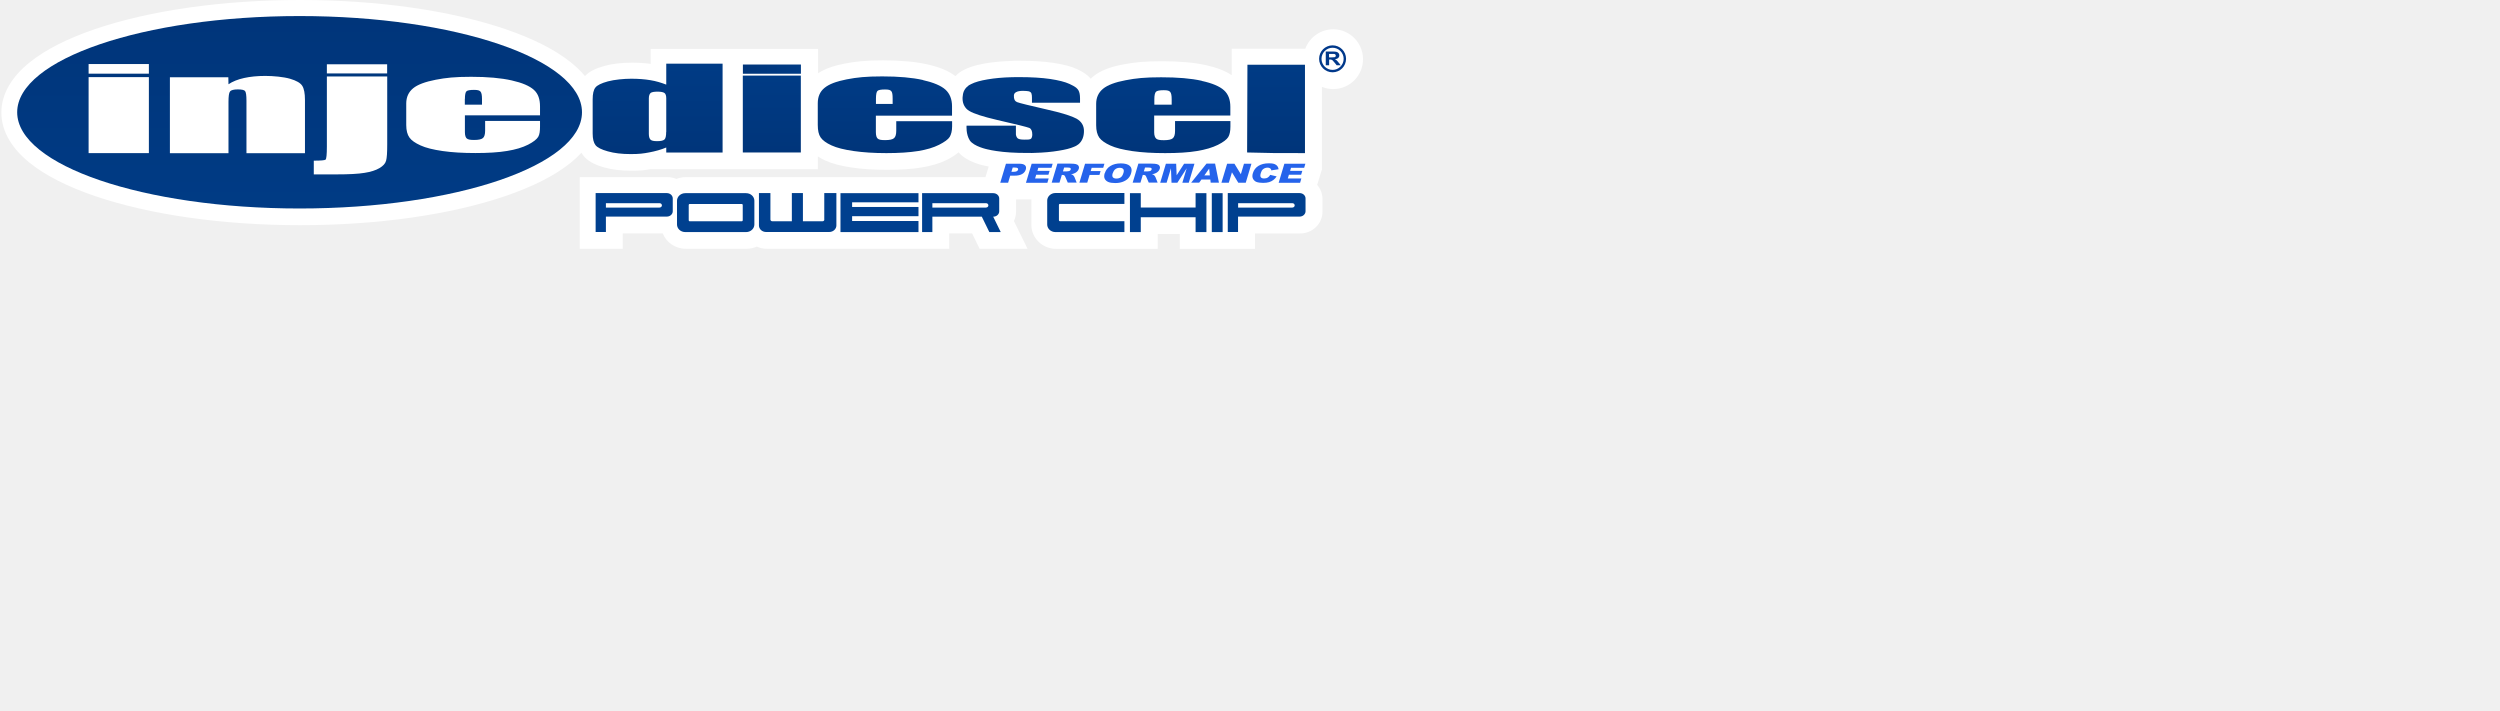
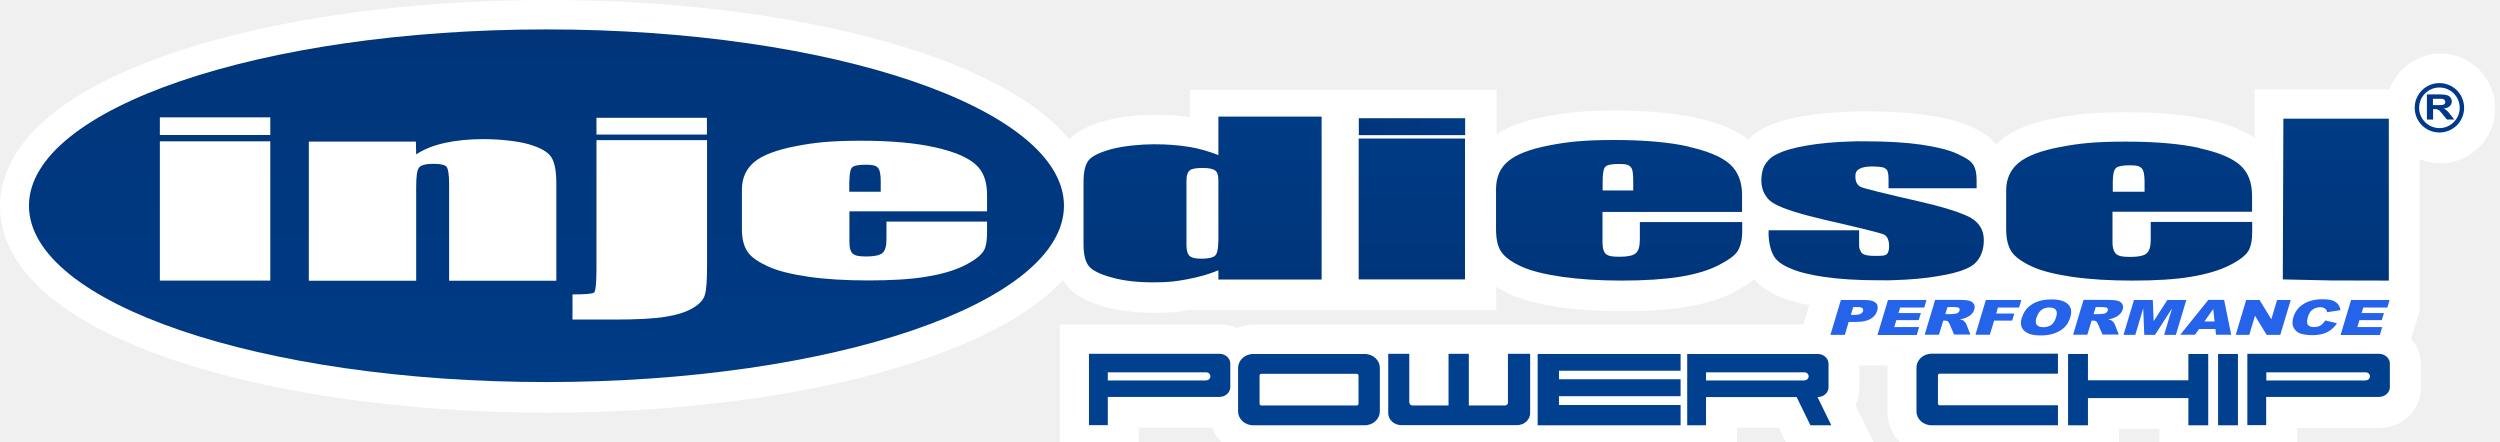
- <svg xmlns="http://www.w3.org/2000/svg" xmlns:xlink="http://www.w3.org/1999/xlink" id="Camada_1" width="109.8cm" height="31.2cm" version="1.1" viewBox="0 0 3111.8 885.2">
+ <svg xmlns="http://www.w3.org/2000/svg" xmlns:xlink="http://www.w3.org/1999/xlink" id="Camada_1" version="1.1" viewBox="0 0 1700 300" preserveAspectRatio="xMidYMid meet">
  <defs>
    <linearGradient id="Gradiente_sem_nome_16" data-name="Gradiente sem nome 16" x1="371.6" y1="20" x2="371.6" y2="259.8" gradientUnits="userSpaceOnUse">
      <stop offset="0" stop-color="#00357a" />
      <stop offset="1" stop-color="#003b85" />
    </linearGradient>
    <linearGradient id="Gradiente_sem_nome_161" data-name="Gradiente sem nome 16" x1="924" y1="86.1" x2="996.3" y2="86.1" xlink:href="#Gradiente_sem_nome_16" />
    <linearGradient id="Gradiente_sem_nome_162" data-name="Gradiente sem nome 16" x1="1588.3" y1="190.8" x2="1588.3" y2="80.7" xlink:href="#Gradiente_sem_nome_16" />
    <linearGradient id="Gradiente_sem_nome_163" data-name="Gradiente sem nome 16" x1="960" y1="190" x2="960" y2="94.2" xlink:href="#Gradiente_sem_nome_16" />
    <linearGradient id="Gradiente_sem_nome_164" data-name="Gradiente sem nome 16" x1="817.7" y1="191.8" x2="817.7" y2="79.2" xlink:href="#Gradiente_sem_nome_16" />
    <linearGradient id="Gradiente_sem_nome_165" data-name="Gradiente sem nome 16" x1="1101" y1="190.7" x2="1101" y2="95.2" xlink:href="#Gradiente_sem_nome_16" />
    <linearGradient id="Gradiente_sem_nome_166" data-name="Gradiente sem nome 16" x1="1447.9" y1="190.7" x2="1447.9" y2="96.3" xlink:href="#Gradiente_sem_nome_16" />
    <linearGradient id="Gradiente_sem_nome_167" data-name="Gradiente sem nome 16" x1="1273.3" y1="190.5" x2="1273.3" y2="95.7" xlink:href="#Gradiente_sem_nome_16" />
  </defs>
  <path d="M3111.8,885.2s0,0,0,0c0,0,0,0,0,0,0,0,0,0,0,0,0,0,0,0,0,0" style="fill: #9a999e; fill-rule: evenodd;" />
  <path d="M3111.8,885.2s0,0,0,0c0,0,0,0,0,0,0,0,0,0,0,0,0,0,0,0,0,0" style="fill: #9a999e; fill-rule: evenodd;" />
  <g>
    <path d="M1696.7,72.2c-.8-19.4-16.5-35.1-35.9-35.7-16.4-.5-30.6,9.7-36,24.2h-91.7v33c-8-5.4-18.5-9.5-32-12.5-14.9-3.3-32.9-4.9-55.1-4.9s-34.2,1.4-48.2,4c-16.6,3.1-28.7,8-37.1,14.8h0c-1.2,1-2.2,2-3.3,3-1.4-1.7-3-3.3-4.6-4.6h-.1c-3.2-2.6-6.9-4.8-12.4-7.4-7.3-3.4-17-5.9-29.7-7.8-11.4-1.7-25.3-2.6-41.1-2.6s-2.3,0-3.5,0c-.5,0-1,0-1.5,0-1.7,0-3.6,0-5.6.2-11.9.4-22.8,1.4-32.4,3-7.1,1.2-13.2,2.7-18.4,4.5l-.8.3c-2.7.9-5.4,2.1-7.9,3.4l-1,.5c-.6.3-1.2.7-1.8,1-1.4.8-4.5,2.8-7.8,6.3-8-6.4-19.5-11.2-35-14.7-14.9-3.3-33-5-55.1-5s-34.2,1.4-48.2,4.1c-13.9,2.7-24.7,6.6-32.8,12v-30.3h-208.6v18.6c-7.2-1-14.8-1.5-23.1-1.5-13.2,0-24.4,1.3-34.3,4-11.6,3.2-19.3,7.1-24.5,12.7-4.9-5.9-10.7-11.6-17.5-17-19.6-15.8-47.1-29.7-81.6-41.5C559.1,12.9,468.4,0,372.3,0S185.4,12.9,116.9,36.2c-34.6,11.8-62,25.7-81.6,41.5-10.9,8.7-19.3,18.1-25.2,27.9C3.4,116.7,0,128.4,0,140.3s3.4,23.5,10.1,34.7c5.9,9.8,14.3,19.1,25.2,27.9,19.6,15.8,47.1,29.7,81.6,41.5,68.5,23.3,159.2,36.2,255.4,36.2s186.9-12.9,255.4-36.2c34.6-11.8,62-25.7,81.6-41.5,5-4,9.5-8.2,13.5-12.5.6,1.1,1.3,2.1,2.1,3.1,5.1,6.7,13.4,11.5,26.1,15.1,9.9,2.8,21,4.1,33.9,4.1s16.3-.6,23.9-1.9h0s95.5,0,95.5,0h113.1v-15.9c2.8,1.8,6,3.6,9.5,5.2,8.4,3.8,19.2,6.7,33,8.7,12.9,1.9,27.2,2.8,43.7,2.8s31.4-.9,43-2.9c12.6-2.1,23.1-5.2,31.9-9.7h.1c5.9-3.1,10.6-6.1,14.2-9.2,4.6,5.4,11.3,9.7,20.2,13.1,5.6,2.1,10.6,3.3,11.9,3.5,1.7.4,3.5.8,5.4,1.1l-4,13.2h-98.7s-65.9,0-65.9,0h-208.7c-4.2,0-8.2.8-11.9,2.3-3.4-1.5-7.2-2.3-11.3-2.3h-109.1v89.3h53.6v-19.2h49.8c4.4,11.2,15.7,19.2,28.8,19.2h75.6c4.6,0,8.9-1,12.8-2.7,3.8,1.7,8,2.7,12.4,2.7h78.5c.3,0,.6,0,.9,0h148v-19.2h28.5l9.4,19.2h59.7l-17-34.6c1.7-3.5,2.7-7.4,2.7-11.6v-15.3h19.1c0,.7,0,1.4,0,2.1v29.7c0,16.4,13.8,29.8,30.8,29.8h106.1s20.5,0,20.5,0v-18.5h27.5v18.5h74.4s19.3,0,19.3,0v-19.2h56.3c15.3,0,27.8-12.1,27.8-27v-16.1c0-6.6-2.5-12.7-6.6-17.4l5.7-18.6h0s.2,0,.2,0v-103.6c4.3,1.8,9.1,2.8,14.1,2.8,21,0,37.9-17.5,37.1-38.6Z" style="fill: #fff;" />
    <polyline points="609.5 145 609.5 145 609.5 145 609.5 145 609.5 145" style="fill: #9a999e; fill-rule: evenodd;" />
    <polyline points="609.5 145 609.5 145 609.5 145 609.5 145 609.5 145" style="fill: #9a999e; fill-rule: evenodd;" />
    <path d="M703.3,106s0,0,0,0,0,0,0,0,0,0,0,0,0,0,0,0" style="fill: #9a999e; fill-rule: evenodd;" />
    <path d="M703.3,106s0,0,0,0,0,0,0,0,0,0,0,0,0,0,0,0" style="fill: #9a999e; fill-rule: evenodd;" />
    <polyline points="1093.6 166.1 1093.6 166.1 1093.6 166.1 1093.6 166.1 1093.6 166.1" style="fill: #9a999e; fill-rule: evenodd;" />
    <polyline points="1093.6 166.1 1093.6 166.1 1093.6 166.1 1093.6 166.1 1093.6 166.1" style="fill: #9a999e; fill-rule: evenodd;" />
    <path d="M170.9,231.2s0,0,0,0,0,0,0,0c0,0,0,0,0,0,0,0,0,0,0,0" style="fill: #9a999e; fill-rule: evenodd;" />
    <path d="M170.9,231.2s0,0,0,0,0,0,0,0c0,0,0,0,0,0,0,0,0,0,0,0" style="fill: #9a999e; fill-rule: evenodd;" />
    <path d="M459,111.2s0,0,0,0,0,0,0,0,0,0,0,0,0,0,0,0" style="fill: #9a999e; fill-rule: evenodd;" />
    <path d="M459,111.2s0,0,0,0,0,0,0,0,0,0,0,0,0,0,0,0" style="fill: #9a999e; fill-rule: evenodd;" />
    <g>
      <path d="M1617.7,240.6h-89.5v48.5h12.8v-19.2h76.7c4.3,0,7.4-3.2,7.4-6.6v-16.1c0-3.4-3.1-6.6-7.4-6.6ZM1608.8,258.7h-67.7v-5.5h67.7c1.7,0,2.8,1.4,2.8,2.7s-1.1,2.7-2.8,2.7Z" style="fill: #00408f; fill-rule: evenodd;" />
      <rect x="1508.3" y="240.7" width="13.5" height="48.5" style="fill: #00408f;" />
      <polygon points="1488.1 258.6 1419.8 258.6 1419.8 240.7 1406.3 240.7 1406.3 289.2 1419.8 289.2 1419.8 270.7 1488.1 270.7 1488.1 289.2 1501.6 289.2 1501.6 240.7 1488.1 240.7 1488.1 258.6" style="fill: #00408f; fill-rule: evenodd;" />
      <path d="M1303.2,250.1v29.7c0,4.9,4.3,9.4,10.4,9.4h85.8v-13.6h-80.5c-.7,0-1.1-.7-1.1-1.2v-19.1c0-.5.4-1.2,1.1-1.2h80.5v-13.6h-85.8c-6.1,0-10.4,4.6-10.4,9.4Z" style="fill: #00408f; fill-rule: evenodd;" />
      <path d="M1236,270c4.3,0,7.4-3.2,7.4-6.6v-16.1c0-3.4-3.1-6.6-7.4-6.6h-88.7v48.5h12.8v-19.2h61.6l9.4,19.2h14.2l-9.4-19.2h0ZM1227.1,258.7h-67v-5.5h67c1.7,0,2.8,1.4,2.8,2.7s-1.1,2.7-2.8,2.7Z" style="fill: #00408f; fill-rule: evenodd;" />
      <polygon points="1045.6 289.2 1142.8 289.2 1142.8 275.4 1060.1 275.4 1060.1 269.4 1142.8 269.4 1142.8 257.9 1060.1 257.9 1060.1 252.1 1142.8 252.1 1142.8 240.7 1045.6 240.7 1045.6 289.2" style="fill: #00408f; fill-rule: evenodd;" />
      <path d="M1025.5,273.6c0,1-.8,2.1-2.2,2.1h-24.5v-35.1h-13.8v35.1h-24.5c-1.3,0-2.2-1.1-2.2-2.1v-33h-14.3v40.4c0,4.2,3.7,8.1,9,8.1h78.5c5.3,0,9-4,9-8.1v-40.4h-15.1v33Z" style="fill: #00408f; fill-rule: evenodd;" />
      <path d="M927.9,240.7h-75.6c-6.1,0-10.4,4.6-10.4,9.4v29.7c0,4.9,4.3,9.4,10.4,9.4h75.6c6.1,0,10.4-4.6,10.4-9.4v-29.7c0-4.9-4.3-9.4-10.4-9.4ZM923.8,274.5c0,.5-.4,1.2-1.1,1.2h-65.1c-.7,0-1.1-.7-1.1-1.2v-19.1c0-.5.4-1.2,1.1-1.2h65.1c.7,0,1.1.7,1.1,1.2v19.1Z" style="fill: #00408f; fill-rule: evenodd;" />
      <path d="M829.2,240.6h-88.7v48.5h12.8v-19.2h75.9c4.3,0,7.4-3.2,7.4-6.6v-16.1c0-3.4-3.1-6.6-7.4-6.6ZM820.3,258.7h-67v-5.5h67c1.7,0,2.8,1.4,2.8,2.7s-1.1,2.7-2.8,2.7Z" style="fill: #00408f; fill-rule: evenodd;" />
    </g>
    <path d="M371.6,20c194.3,0,351.9,53.7,351.9,119.9s-157.6,119.9-351.9,119.9S19.7,206.1,19.7,139.9,177.3,20,371.6,20Z" style="fill: url(#Gradiente_sem_nome_16); fill-rule: evenodd;" />
    <rect x="924" y="80.4" width="72.3" height="11.5" style="fill: url(#Gradiente_sem_nome_161);" />
    <path d="M671.2,143.9v-11.2c0-8.9-2.2-15.8-7.6-20.7-5.4-4.9-14.4-8.8-27.7-11.8-13.3-3-30.1-4.5-50.5-4.5s-31.4,1.2-44.3,3.7c-12.9,2.5-22.4,6-28,10.6-5.6,4.6-8.6,10.9-8.6,19v26.8c0,6.8,1.4,12,4,15.6,2.5,3.6,7.2,6.8,13.8,9.8,6.5,3,15.8,5.3,27.5,7,11.8,1.7,25.4,2.5,40.8,2.5s29.2-.8,39.6-2.6c10.5-1.7,19.2-4.3,26.1-7.8,6.8-3.5,10.7-6.7,12.6-9.7,1.8-3,2.3-7.4,2.3-13.1v-6.8h-68.4v12.1c0,4.6-.9,7.6-2.7,9.2-1.8,1.6-5.5,2.4-11,2.4s-7.5-.6-9.1-1.8c-1.5-1.2-2.4-3.9-2.4-8v-20.9h93.7ZM577.6,123.3c0-5.2.7-8.3,1.9-9.5,1.2-1.2,4.4-1.8,9.4-1.8s6.8.7,8.1,2.1c1.3,1.4,1.9,4.5,1.9,9.2v7.1h-21.4v-7.1Z" style="fill: #fff;" />
    <path d="M480.8,95.3v84.7c0,10-.4,16.7-1.4,20.2-.9,3.5-3.7,6.6-8.3,9.3-4.6,2.7-10.8,4.7-18.6,5.9-7.8,1.3-19.4,1.9-35,1.9h-28.2v-17.1c8.7,0,13.6-.4,14.7-1.3,1-.9,1.6-6.2,1.6-16.1v-87.5h75.1Z" style="fill: #fff;" />
    <rect x="405.6" y="80.1" width="75.1" height="11.4" style="fill: #fff;" />
    <path d="M282.8,96.3l.2,8.7c5.2-3.5,11.7-6.1,19.4-7.8,7.7-1.7,16.5-2.6,26.5-2.6s22.7,1.2,30.7,3.5c8,2.3,13.1,5.3,15.3,8.8,2.3,3.6,3.4,9.5,3.4,17.7v66.3h-72.9v-65.5c0-6.5-.6-10.5-1.7-11.9-1-1.4-4.1-2.1-9-2.1s-8.4.8-9.7,2.5c-1.4,1.6-2,6-2,13.1v63.9h-73v-94.6h72.8Z" style="fill: #fff;" />
    <rect x="108.7" y="96.1" width="75.1" height="94.7" style="fill: #fff;" />
    <rect x="108.7" y="79.8" width="75.1" height="12" style="fill: #fff;" />
    <path d="M1598.7,204h26.2l-1.5,5.1h-16.4l-1.1,3.8h15.2l-1.5,4.8h-15.2l-1.4,4.7h16.9l-1.6,5.4h-26.7l7.1-23.7ZM1581.1,217.9l8,1.9c-1.1,1.8-2.5,3.3-4.1,4.5-1.6,1.2-3.4,2.1-5.4,2.7-2,.6-4.5.9-7.3.9s-6.2-.4-8.1-1.1c-2-.7-3.4-2.1-4.5-3.9-1-1.9-1.1-4.3-.2-7.2,1.2-3.9,3.5-6.9,6.9-9,3.4-2.1,7.7-3.2,12.8-3.2s7,.6,8.9,1.8c1.9,1.2,3.1,3.1,3.4,5.6l-9.1,1.4c0-.7-.2-1.2-.5-1.6-.4-.6-.9-1-1.6-1.3-.7-.3-1.5-.5-2.5-.5-2.2,0-4.1.7-5.7,2-1.2,1-2.1,2.5-2.7,4.6-.8,2.6-.8,4.4,0,5.4.8,1,2.1,1.5,4.1,1.5s3.4-.4,4.6-1.2c1.2-.8,2.2-1.9,3.1-3.4ZM1527.4,204h9.1l8,13.1,3.9-13.1h9.3l-7.1,23.7h-9.3l-7.9-13-3.9,13h-9.2l7.1-23.7ZM1505.9,218.6l-.9-8.5-6,8.5h6.9ZM1506.5,223.7h-11.1l-2.8,3.9h-10l19.1-23.7h10.7l4.8,23.7h-10.3l-.4-3.9ZM1451,204h12.9l.6,14.4,9.3-14.4h12.9l-7.1,23.7h-8l5.4-18-11.6,18h-7.3l-.7-18-5.4,18h-8l7.1-23.7ZM1423.7,213.6h4.1c.4,0,1.3-.1,2.7-.3.7,0,1.3-.3,1.8-.7.5-.4.9-.9,1-1.4.2-.8,0-1.4-.4-1.8-.5-.4-1.7-.6-3.5-.6h-4.3l-1.5,4.8ZM1409.7,227.6l7.1-23.7h16.3c3,0,5.3.2,6.8.6,1.5.4,2.6,1.1,3.2,2.2.7,1.1.8,2.3.3,3.8-.4,1.3-1.1,2.4-2.2,3.4-1,1-2.3,1.7-3.8,2.3-.9.4-2.2.7-3.7.9,1.1.3,1.8.6,2.3.9.3.2.7.6,1.2,1.2.5.6.8,1.1.9,1.5l2.7,6.8h-11.1l-3.1-7.2c-.4-.9-.8-1.5-1.2-1.8-.6-.4-1.3-.5-2.2-.5h-.9l-2.9,9.6h-9.8ZM1384.8,215.8c-.7,2.4-.6,4.1.2,5.1.9,1,2.3,1.6,4.4,1.6s3.9-.5,5.4-1.5c1.5-1,2.6-2.9,3.4-5.5.7-2.2.6-3.8-.3-4.9-.9-1-2.4-1.5-4.4-1.5s-3.7.5-5.2,1.6c-1.5,1-2.6,2.8-3.4,5.2ZM1375,215.8c1.2-3.9,3.5-6.9,7-9,3.5-2.2,7.9-3.2,13-3.2s9,1.1,11.2,3.2c2.2,2.1,2.8,5.1,1.6,8.9-.8,2.8-2.1,5-3.9,6.8s-4,3.1-6.7,4.1c-2.7,1-5.7,1.5-9.3,1.5s-6.4-.4-8.5-1.3c-2.1-.9-3.6-2.2-4.5-4-.9-1.8-.9-4.1-.1-6.9ZM1350.3,204h24.2l-1.5,5.1h-14.4l-1.2,4.1h12.3l-1.4,4.8h-12.3l-2.9,9.6h-9.8l7.1-23.7ZM1322.9,213.6h4.1c.4,0,1.3-.1,2.7-.3.7,0,1.3-.3,1.8-.7.5-.4.9-.9,1-1.4.2-.8,0-1.4-.4-1.8-.5-.4-1.7-.6-3.5-.6h-4.3l-1.5,4.8ZM1308.8,227.6l7.1-23.7h16.3c3,0,5.3.2,6.8.6,1.5.4,2.6,1.1,3.2,2.2.7,1.1.8,2.3.3,3.8-.4,1.3-1.1,2.4-2.2,3.4-1,1-2.3,1.7-3.8,2.3-.9.4-2.2.7-3.7.9,1.1.3,1.8.6,2.3.9.3.2.7.6,1.2,1.2.5.6.8,1.1.9,1.5l2.7,6.8h-11.1l-3.1-7.2c-.4-.9-.8-1.5-1.2-1.8-.6-.4-1.3-.5-2.2-.5h-.9l-2.9,9.6h-9.8ZM1283.8,204h26.2l-1.5,5.1h-16.4l-1.1,3.8h15.2l-1.5,4.8h-15.2l-1.4,4.7h16.9l-1.6,5.4h-26.7l7.1-23.7ZM1258.6,214.1h2.4c1.9,0,3.3-.2,4.2-.7s1.5-1.1,1.7-1.9c.2-.7,0-1.4-.4-1.9-.5-.5-1.7-.8-3.5-.8h-2.8l-1.6,5.3ZM1251.8,204h16.3c3.5,0,6,.6,7.4,1.9,1.4,1.3,1.7,3.1,1,5.4-.7,2.4-2.3,4.3-4.6,5.6-2.3,1.3-5.5,2-9.4,2h-5.4l-2.6,8.8h-9.8l7.1-23.7Z" style="fill: #2563EB;" />
    <g>
      <path d="M1666.3,78c-1-1.3-1.8-2.3-2.4-2.8-.6-.5-1.3-1-2.2-1.4,1.8-.2,3.2-.7,4.1-1.6.9-.8,1.4-1.9,1.4-3.2s-.3-1.9-.9-2.7c-.6-.8-1.4-1.3-2.4-1.6-1-.3-2.6-.5-4.8-.5h-8.8v17.1h4.2v-7.1h.8c1,0,1.7,0,2.1.2.4.1.9.4,1.3.7.4.3,1.1,1.2,2.2,2.5l3,3.7h5l-2.5-3.3ZM1657.5,71.5h-3.1v-4.3h3.2c1.7,0,2.7,0,3,0,.7,0,1.2.3,1.6.7.4.4.6.8.6,1.4s-.1.9-.4,1.3c-.3.3-.7.6-1.2.7-.5.1-1.7.2-3.7.2Z" style="fill: #00388a; fill-rule: evenodd;" />
      <path d="M1658.8,56.5c-9.3,0-16.8,7.5-16.8,16.8s7.5,16.8,16.8,16.8,16.8-7.5,16.8-16.8-7.5-16.8-16.8-16.8ZM1658.8,87.1c-7.6,0-13.8-6.2-13.8-13.8s6.2-13.8,13.8-13.8,13.8,6.2,13.8,13.8-6.2,13.8-13.8,13.8Z" style="fill: #00388a; fill-rule: evenodd;" />
    </g>
    <path d="M1101.2,111.5c-5.1,0-8.3.6-9.5,1.8-1.2,1.2-1.9,4.4-1.9,9.6v6.6h20.8v-6.6c0-4.8-.3-7.8-1.6-9.2-1.4-1.4-3.7-2.1-7.8-2.1Z" style="fill: none;" />
    <path d="M826.3,115.8c-1.4-1.1-4.3-1.7-8.6-1.7s-7.1.5-8.6,1.5c-1.4,1-2.4,3.3-2.4,6.9v44.3c0,3.7,1,6.1,2.4,7.3,1.4,1.2,4.2,1.7,8.1,1.7s7.4-.7,9-2c1.5-1.3,2.2-4.5,2.2-9.5v-41.9c0-3.3-.6-5.5-2.1-6.7Z" style="fill: none;" />
    <path d="M1273,112.8c1.5,0,3,0,4.3.2-1.2-.1-2.6-.2-4.3-.2Z" style="fill: none;" />
    <path d="M1448.6,112.4c-5.1,0-8.5.6-9.7,1.8-1.2,1.2-2.2,4.3-2.2,9.4v6.8h21.7v-6.8c0-4.7-.5-7.8-1.8-9.1-1.4-1.4-3.9-2.1-8-2.1Z" style="fill: none;" />
    <polygon points="1552.7 80.7 1552.3 190 1584.7 190.7 1624.4 190.8 1624.4 80.7 1552.7 80.7" style="fill: url(#Gradiente_sem_nome_162);" />
    <rect x="923.9" y="94.2" width="72.3" height="95.8" style="fill: url(#Gradiente_sem_nome_163);" />
    <path d="M828.4,105.4c-6.3-2.4-12.4-4.3-19.7-5.5-7.2-1.2-15.1-1.8-23.9-1.8s-20.9,1.1-29,3.3c-8.1,2.2-13.4,4.8-15.6,7.7-2.3,2.9-3.4,7.8-3.4,14.8v42.4c0,6.7,1.2,11.5,3.5,14.5,2.3,3,7.4,5.6,15.4,7.8,8,2.3,17.5,3.4,28.4,3.4s15.8-.7,23.2-2.1c7.4-1.4,14.8-3.4,21.2-6.1v6.3h70.2v-110.8h-70.2v26.2ZM828.4,164.4c0,5-.7,8.2-2.2,9.5-1.5,1.3-4.5,2-9,2s-6.8-.6-8.1-1.7c-1.4-1.2-2.3-3.6-2.3-7.3v-44.3c0-3.6,1-5.8,2.4-6.9,1.4-1,4.4-1.5,8.5-1.5s7.1.6,8.6,1.7c1.5,1.1,2.2,3.4,2.2,6.7v41.9Z" style="fill: url(#Gradiente_sem_nome_164);" />
    <path d="M1148.4,99.7c-13.3-3-30.2-4.5-50.7-4.5s-31.5,1.2-44.4,3.7c-12.9,2.5-22.1,6-27.7,10.7-5.6,4.6-8.3,11-8.3,19.1v26.9c0,6.9,1.1,12.1,3.6,15.7,2.5,3.6,7,6.9,13.6,9.9,6.5,3,15.7,5.3,27.5,7,11.8,1.7,25.4,2.6,40.8,2.6s29.1-.9,39.6-2.6c10.5-1.7,19.2-4.3,26.1-7.8,6.8-3.5,11.3-6.7,13.2-9.8,1.8-3.1,3-7.4,3-13.1v-6.5h-69.6v11.9c0,4.6-.9,7.7-2.8,9.3-1.8,1.6-5.5,2.4-11.1,2.4s-7.5-.6-9.1-1.8c-1.5-1.2-2.4-3.9-2.4-8.1v-20.6h94.9v-11.6c0-8.9-2.8-15.9-8.2-20.8-5.4-4.9-14.8-8.9-28.1-11.9ZM1110.6,129.5h-20.8v-6.6c0-5.2.7-8.4,1.9-9.6,1.2-1.2,4.3-1.8,9.4-1.8s6.5.7,7.8,2.1c1.3,1.4,1.7,4.5,1.7,9.2v6.6Z" style="fill: url(#Gradiente_sem_nome_165);" />
    <path d="M1495.9,100.7c-13.3-3-30.2-4.4-50.7-4.4s-31.5,1.2-44.4,3.7c-12.9,2.4-22.4,6-28,10.6-5.6,4.6-8.6,10.9-8.6,18.8v26.6c0,6.8,1.4,11.9,3.9,15.5,2.5,3.5,7.2,6.8,13.8,9.8,6.5,3,15.8,5.3,27.5,7,11.8,1.7,25.4,2.5,40.8,2.5s29.2-.8,39.6-2.6c10.5-1.7,19.2-4.3,26.1-7.7,6.8-3.4,11-6.7,12.9-9.7,1.8-3,2.7-7.4,2.7-13v-6.9h-69v12.2c0,4.5-.9,7.6-2.8,9.2-1.8,1.6-5.5,2.4-11.1,2.4s-7.8-.6-9.4-1.8c-1.5-1.2-2.7-3.8-2.7-8v-20.9h94.9v-10.9c0-8.8-2.5-15.7-7.9-20.6-5.4-4.9-14.5-8.8-27.8-11.7ZM1458.4,130.4h-21.7v-6.8c0-5.1.8-8.2,2.2-9.4s4.5-1.8,9.5-1.8,6.7.7,8,2.1c1.3,1.4,1.9,4.4,1.9,9.1v6.8Z" style="fill: url(#Gradiente_sem_nome_166);" />
    <path d="M1266.4,172.3c1.2,1.1,3.7,1.7,8.4,1.7s7.3,0,8.5-1.4c.8-1.2,1.3-2.8,1.3-4.9,0-4.4-1.2-7.2-3.7-8.3-2.6-1.1-15.9-4.4-40-9.9-17.5-4.1-29.1-7.8-34.7-11.2,0,0,0,0-.1,0,0,0,0,0,0,0-.8-.5-1.4-.9-2-1.4,0,0-.2-.1-.2-.2-1-.8-1.9-1.7-2.6-2.7,0,0,0,0,0,0h0c-3.9-5.1-4.1-11.4-3-17,1.4-7.4,7.8-11,7.8-11,0,0,0,0,0,0,.6-.4,1.4-.8,2.3-1.2,4.8-2.5,11.7-4.4,20.6-5.9,8.8-1.5,18.8-2.4,29.9-2.7,2.5-.1,4.6-.2,6.2-.1,1.2,0,2.4,0,3.6,0,14.9,0,27.7.8,38.1,2.3,10.5,1.6,18.6,3.6,24.2,6.2,3.8,1.8,6.3,3.1,8.2,4.6,1.3,1.1,2.6,2.6,3,3.5,1.2,2.2,1.9,5.3,1.9,9.9v5.4h-59.9v-6s.2-5.6-1.6-7-2.7-1.3-5.2-1.6c-1.2-.1-2.6-.2-4.3-.2-3.8,0-6.7.5-8.6,1.6-1.5.8-2.4,1.8-2.7,3.4,0,.3,0,.6-.1.9-.3,4.4,1.3,7,3.8,8.1,2.6,1.1,16,4.4,40,9.9,13.6,3.1,23.6,6.1,30,8.8,1.7.7,3.1,1.4,4.3,2,6.1,3.5,9.2,8.6,9.2,15.3s-2,12.3-6.5,16.3c-1.1.9-3.4,2.5-5.9,3.4-4.7,2.1-11,3.6-19,4.9-8.8,1.5-18.8,2.4-29.9,2.7-2.5.1-4.6.2-6.2.1-1.2,0-2.4,0-3.6,0-14.9,0-27.7-.8-38.1-2.4-4.1-.6-7.8-1.3-11.1-2.1,0,0,0,0,0,0,0,0-17-3.5-22-11.2-4.9-7.7-4-18.3-4-18.3h61.5v11s.3,3.1,2.2,4.8Z" style="fill: url(#Gradiente_sem_nome_167);" />
  </g>
</svg>
